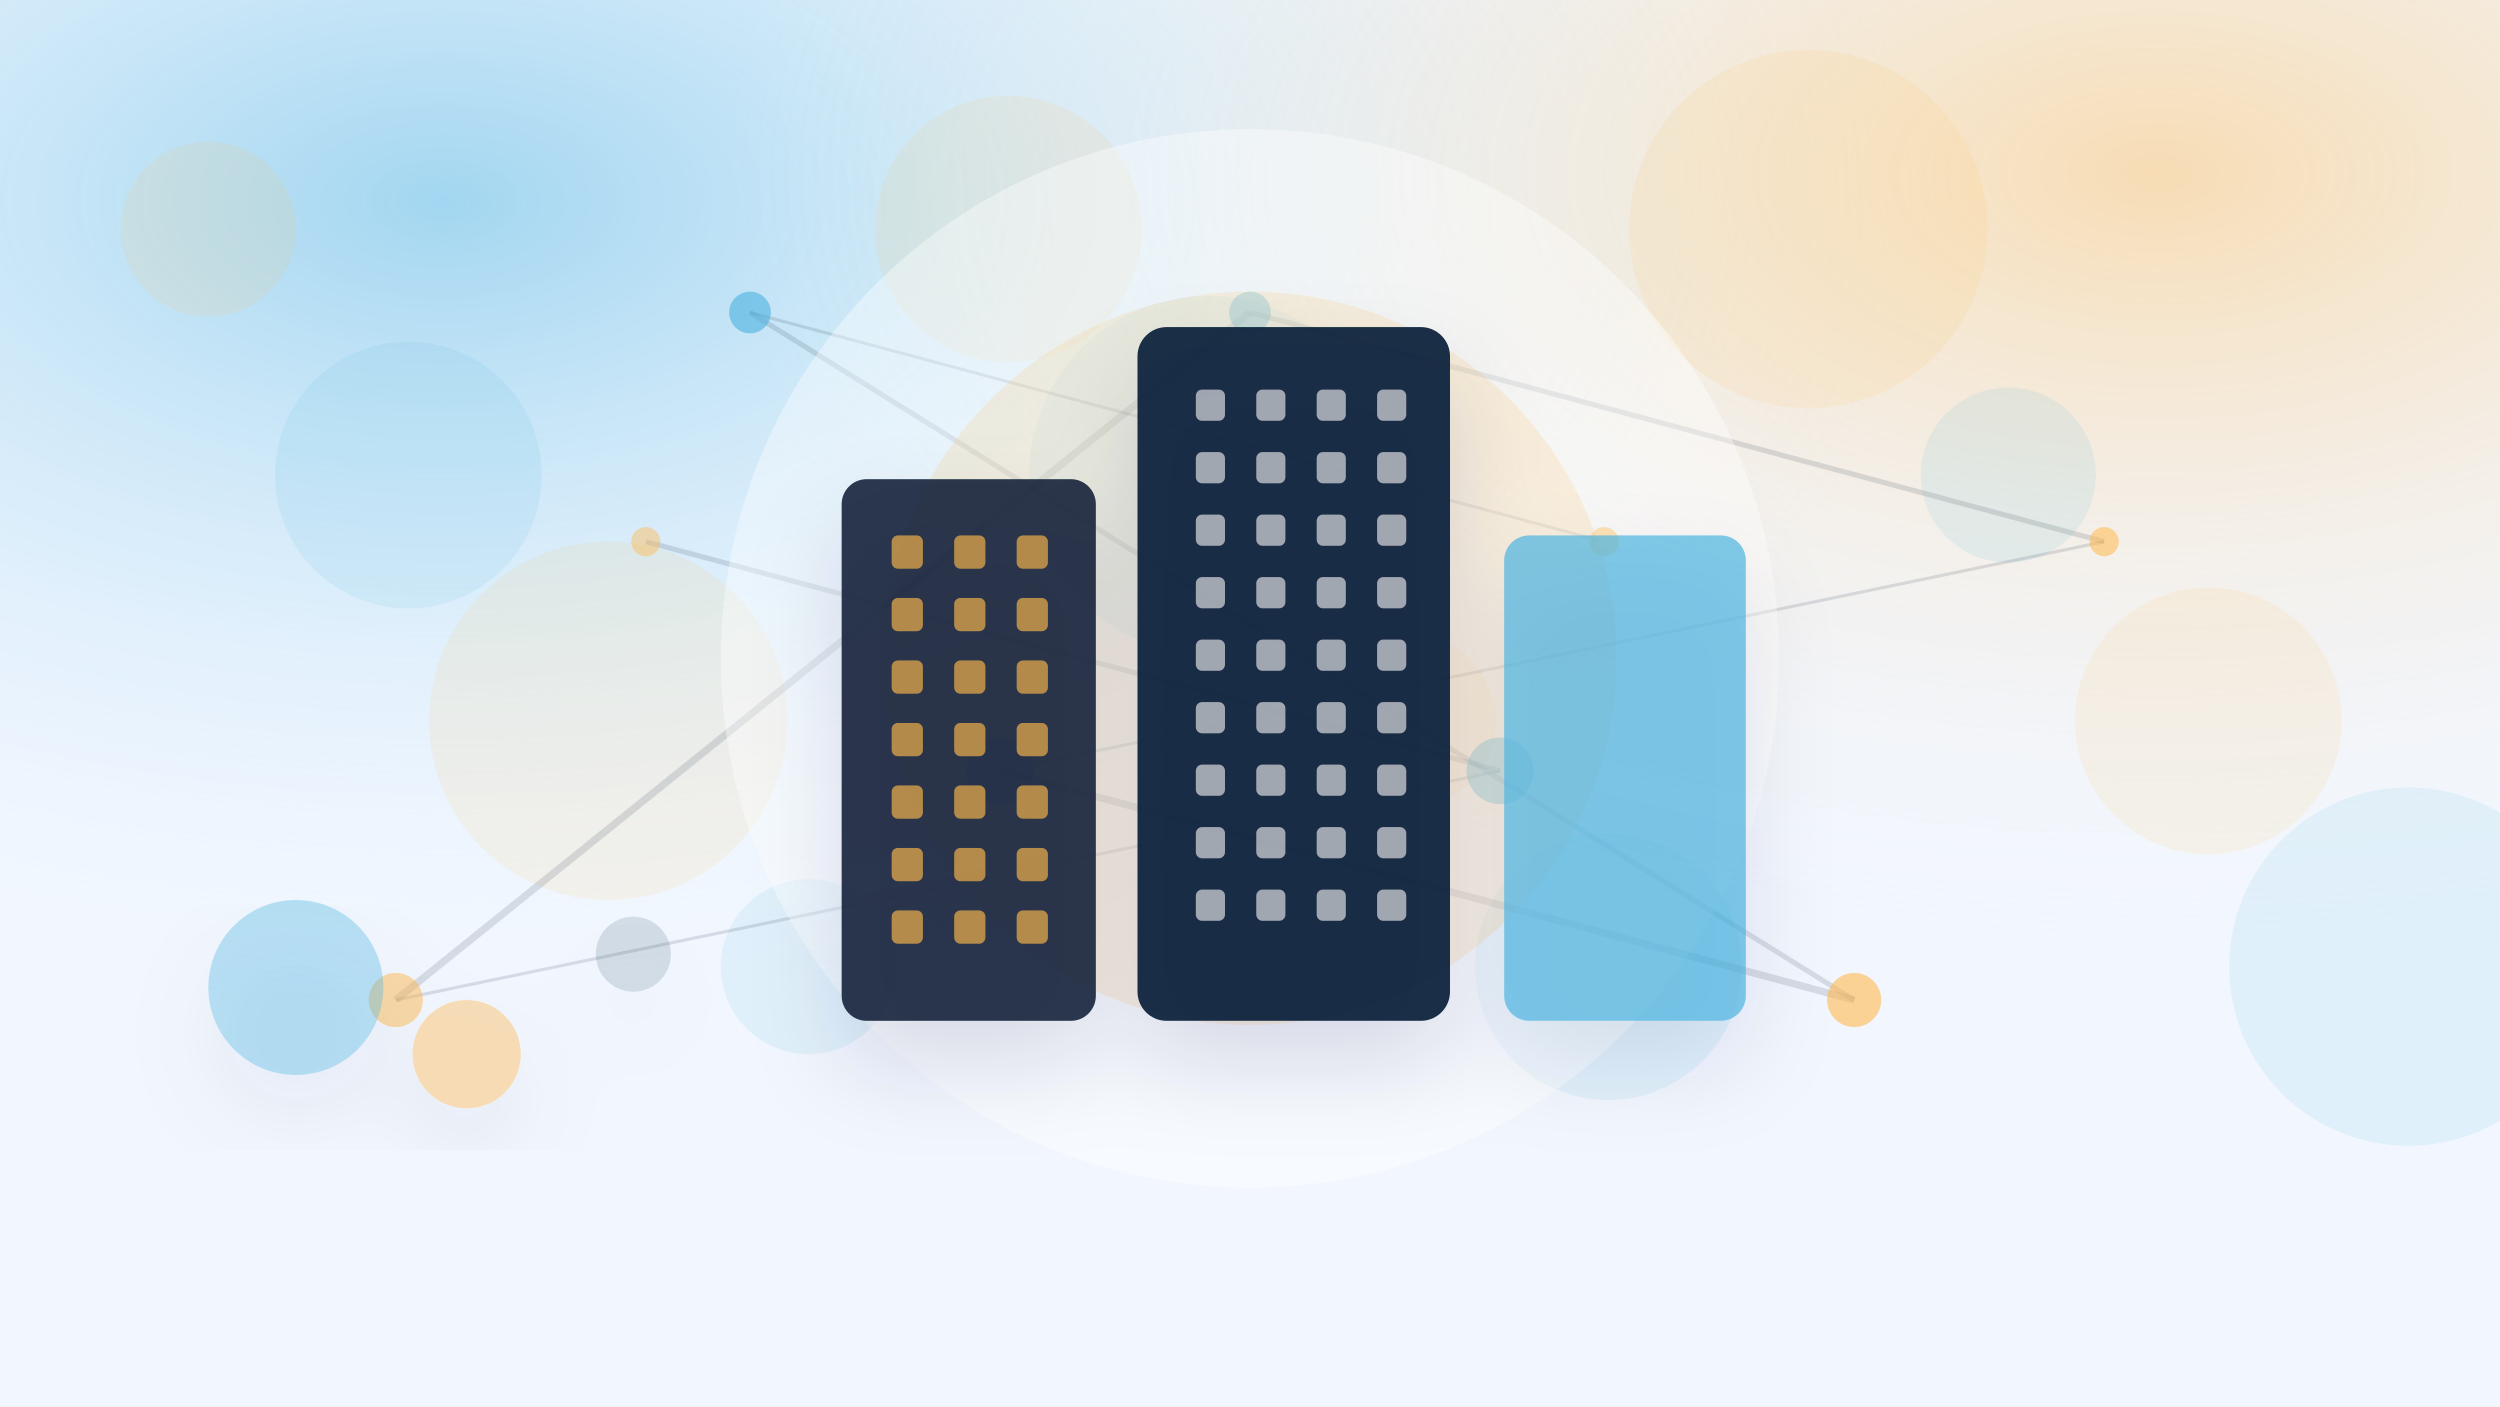
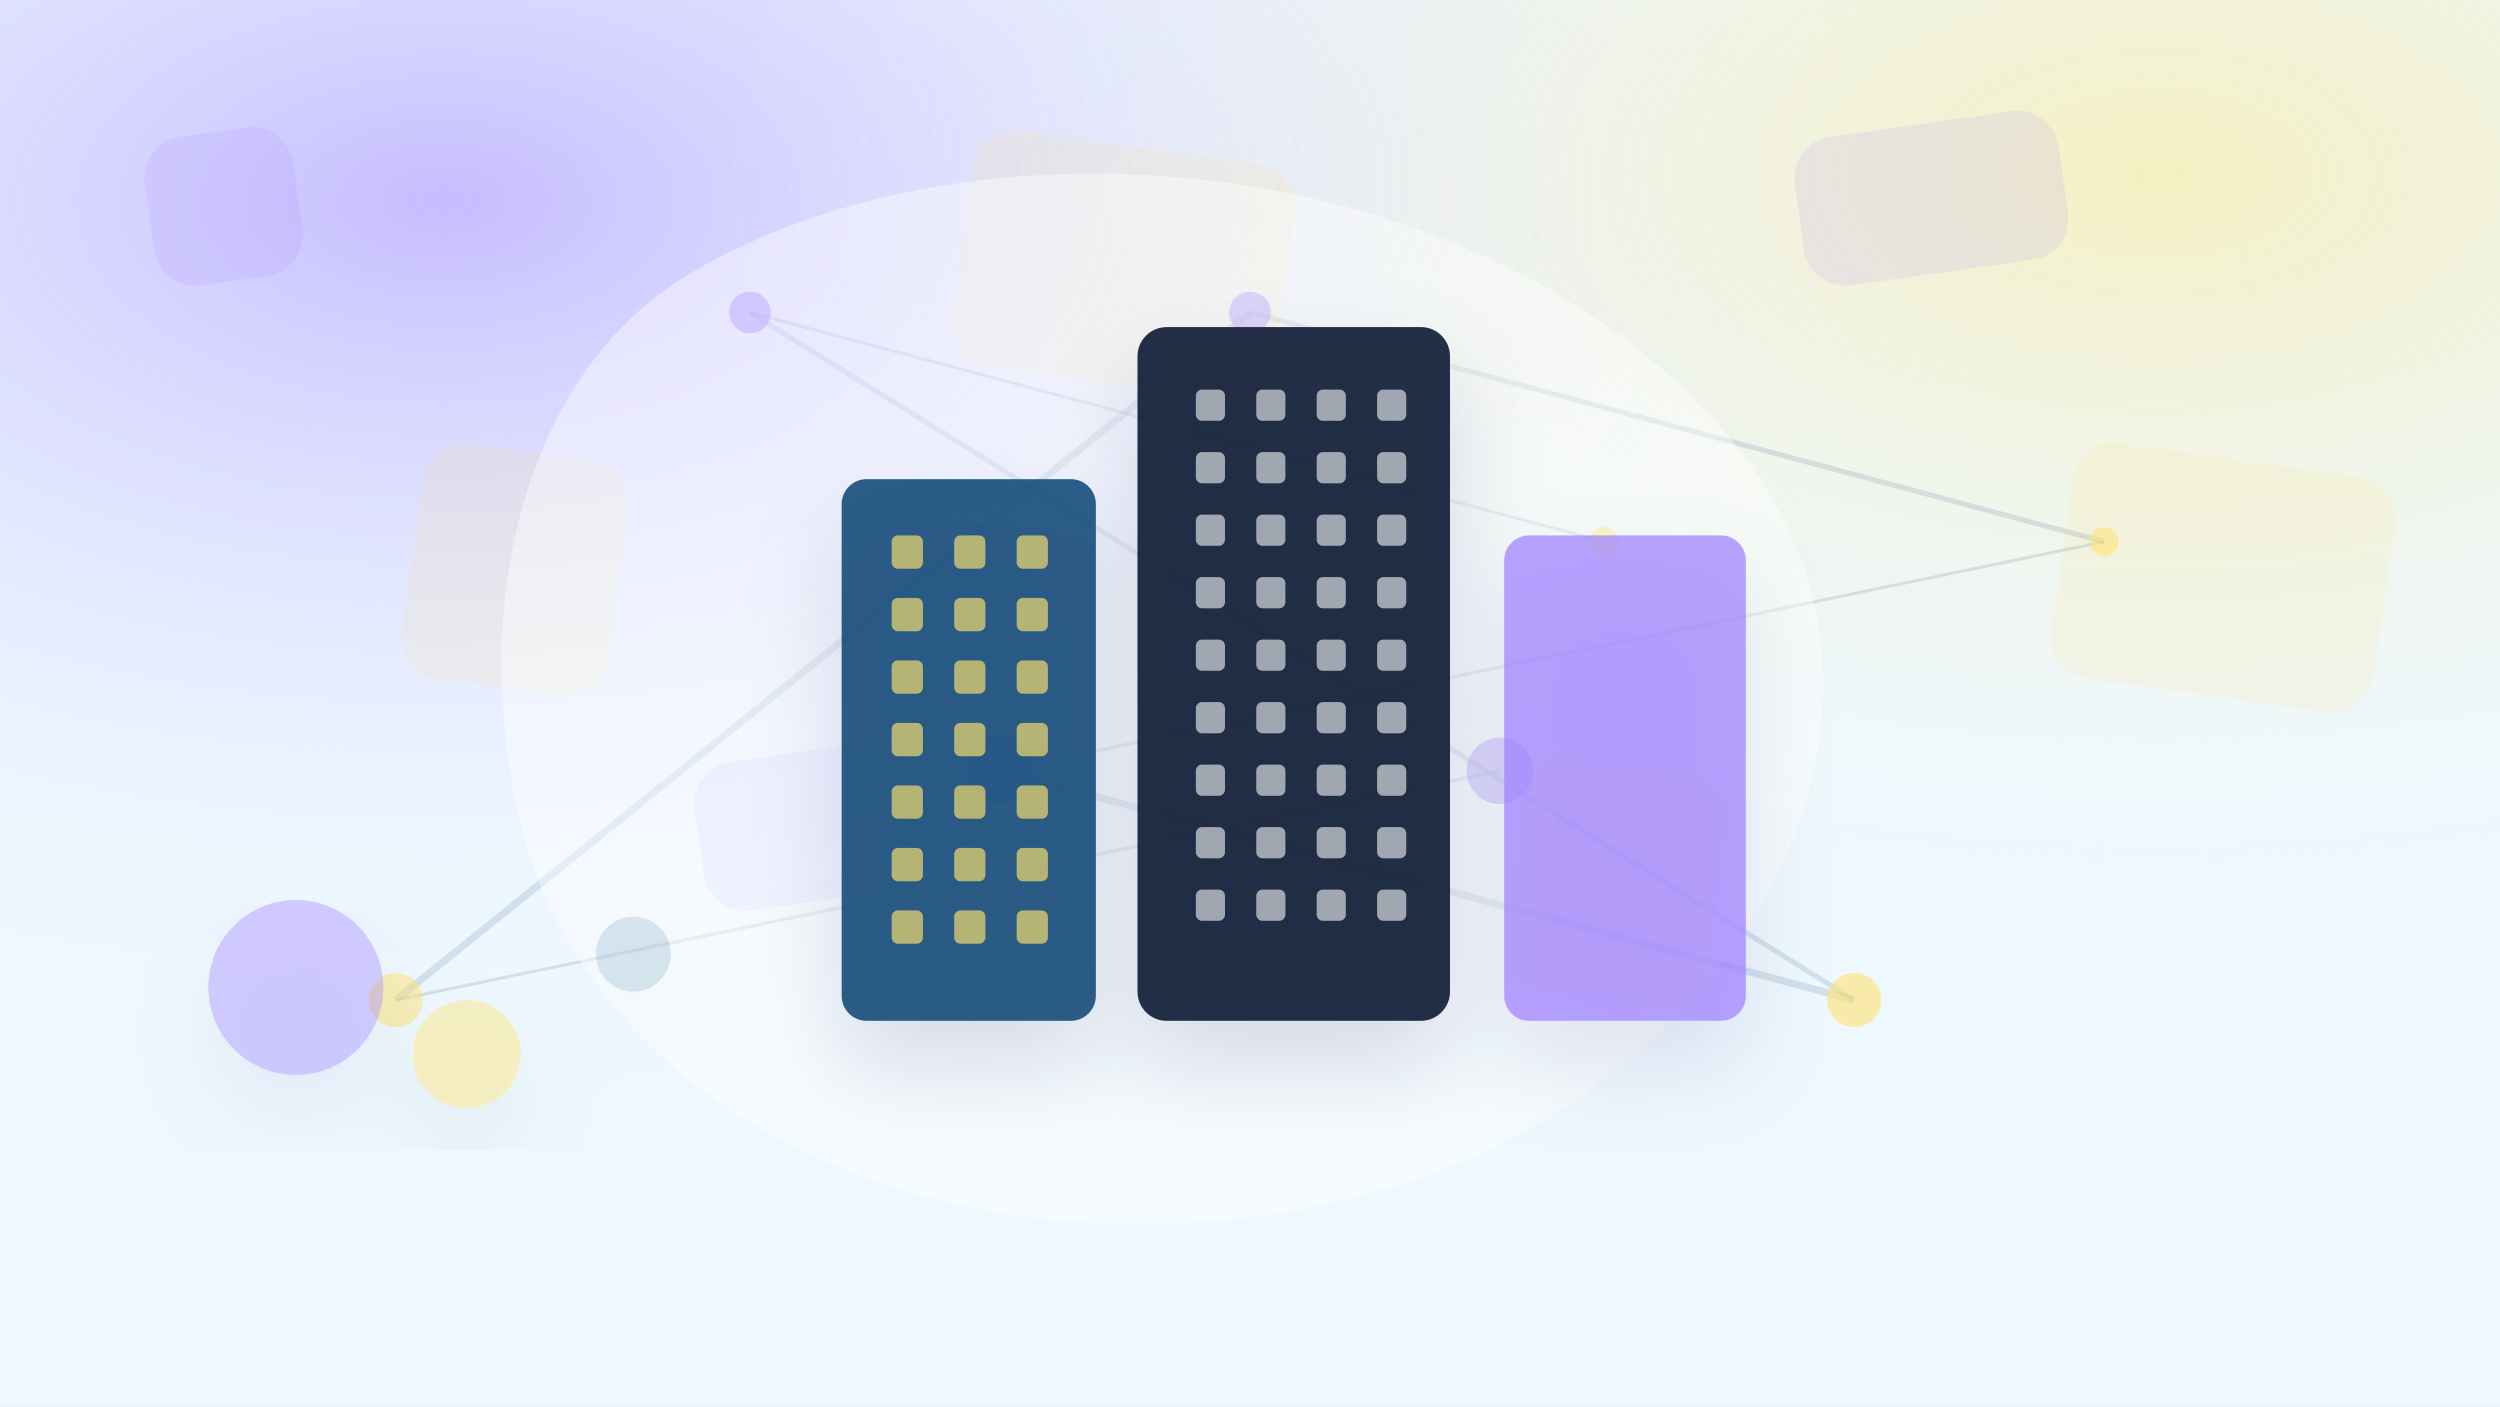
<svg xmlns="http://www.w3.org/2000/svg" width="1200" height="675" viewBox="0 0 1200 675" role="img" aria-labelledby="title desc">
  <defs>
    <radialGradient id="g1" cx="18%" cy="14%" r="60%">
-       <stop stop-color="#4cb2e0" stop-opacity=".48" />
-       <stop offset="1" stop-color="#f2f7ff" stop-opacity="0" />
+       <stop stop-color="#9b7cff" stop-opacity=".48" />
+       <stop offset="1" stop-color="#eef8ff" stop-opacity="0" />
    </radialGradient>
    <radialGradient id="g2" cx="86%" cy="12%" r="58%">
-       <stop stop-color="#ffb84d" stop-opacity=".42" />
-       <stop offset="1" stop-color="#f2f7ff" stop-opacity="0" />
+       <stop stop-color="#ffe36e" stop-opacity=".42" />
+       <stop offset="1" stop-color="#eef8ff" stop-opacity="0" />
    </radialGradient>
    <linearGradient id="split" x1="0" x2="1">
-       <stop stop-color="#f2f7ff" />
-       <stop offset=".55" stop-color="#f2f7ff" />
+       <stop stop-color="#eef8ff" />
+       <stop offset=".55" stop-color="#eef8ff" />
      <stop offset=".55" stop-color="#fffdf2" />
      <stop offset="1" stop-color="#eef8ff" />
    </linearGradient>
    <filter id="shadow" x="-20%" y="-20%" width="140%" height="140%">
      <feDropShadow dx="0" dy="22" stdDeviation="22" flood-color="#12213a" flood-opacity=".14" />
    </filter>
  </defs>
-   <rect width="1200" height="675" fill="#f2f7ff" />
+   <rect width="1200" height="675" fill="#eef8ff" />
  <rect width="1200" height="675" fill="url(#g1)" />
  <rect width="1200" height="675" fill="url(#g2)" />
  <g opacity=".9">
-     <circle cx="100" cy="110" r="42" fill="#ffb84d" opacity=".12" />
-     <circle cx="196" cy="228" r="64" fill="#4cb2e0" opacity=".12" />
-     <circle cx="292" cy="346" r="86" fill="#ffb84d" opacity=".12" />
-     <circle cx="388" cy="464" r="42" fill="#4cb2e0" opacity=".12" />
-     <circle cx="484" cy="110" r="64" fill="#ffb84d" opacity=".12" />
-     <circle cx="580" cy="228" r="86" fill="#4cb2e0" opacity=".12" />
-     <circle cx="676" cy="346" r="42" fill="#ffb84d" opacity=".12" />
-     <circle cx="772" cy="464" r="64" fill="#4cb2e0" opacity=".12" />
-     <circle cx="868" cy="110" r="86" fill="#ffb84d" opacity=".12" />
-     <circle cx="964" cy="228" r="42" fill="#4cb2e0" opacity=".12" />
-     <circle cx="1060" cy="346" r="64" fill="#ffb84d" opacity=".12" />
-     <circle cx="1156" cy="464" r="86" fill="#4cb2e0" opacity=".12" />
+     <rect x="70" y="64" width="72" height="72" rx="20" fill="#9b7cff" opacity=".13" transform="rotate(-8 100 90)" />
+     <rect x="202" y="214" width="100" height="114" rx="20" fill="#ffe36e" opacity=".13" transform="rotate(8 232 240)" />
+     <rect x="334" y="364" width="128" height="72" rx="20" fill="#9b7cff" opacity=".13" transform="rotate(-8 364 390)" />
+     <rect x="466" y="64" width="156" height="114" rx="20" fill="#ffe36e" opacity=".13" transform="rotate(8 496 90)" />
+     <rect x="598" y="214" width="72" height="72" rx="20" fill="#9b7cff" opacity=".13" transform="rotate(-8 628 240)" />
+     <rect x="730" y="364" width="100" height="114" rx="20" fill="#ffe36e" opacity=".13" transform="rotate(8 760 390)" />
+     <rect x="862" y="64" width="128" height="72" rx="20" fill="#9b7cff" opacity=".13" transform="rotate(-8 892 90)" />
+     <rect x="994" y="214" width="156" height="114" rx="20" fill="#ffe36e" opacity=".13" transform="rotate(8 1024 240)" />
  </g>
  <g>
-     <line x1="770" y1="260" x2="360" y2="150" stroke="#12213a" stroke-opacity=".13" stroke-width="1.5" />
-     <line x1="360" y1="150" x2="890" y2="480" stroke="#12213a" stroke-opacity=".13" stroke-width="2.5" />
-     <line x1="890" y1="480" x2="480" y2="370" stroke="#12213a" stroke-opacity=".13" stroke-width="3.5" />
-     <line x1="480" y1="370" x2="1010" y2="260" stroke="#12213a" stroke-opacity=".13" stroke-width="1.5" />
-     <line x1="1010" y1="260" x2="600" y2="150" stroke="#12213a" stroke-opacity=".13" stroke-width="2.5" />
-     <line x1="600" y1="150" x2="190" y2="480" stroke="#12213a" stroke-opacity=".13" stroke-width="3.5" />
-     <line x1="190" y1="480" x2="720" y2="370" stroke="#12213a" stroke-opacity=".13" stroke-width="1.5" />
-     <line x1="720" y1="370" x2="310" y2="260" stroke="#12213a" stroke-opacity=".13" stroke-width="2.5" />
-     <circle cx="770" cy="260" r="7" fill="#ffb84d" opacity="0.64" />
-     <circle cx="360" cy="150" r="10" fill="#4cb2e0" opacity="0.615" />
-     <circle cx="890" cy="480" r="13" fill="#ffb84d" opacity="0.59" />
-     <circle cx="480" cy="370" r="16" fill="#4cb2e0" opacity="0.565" />
-     <circle cx="1010" cy="260" r="7" fill="#ffb84d" opacity="0.54" />
-     <circle cx="600" cy="150" r="10" fill="#4cb2e0" opacity="0.515" />
-     <circle cx="190" cy="480" r="13" fill="#ffb84d" opacity="0.49" />
-     <circle cx="720" cy="370" r="16" fill="#4cb2e0" opacity="0.465" />
-     <circle cx="310" cy="260" r="7" fill="#ffb84d" opacity="0.44" />
+     <line x1="770" y1="260" x2="360" y2="150" stroke="#164b7a" stroke-opacity=".13" stroke-width="1.5" />
+     <line x1="360" y1="150" x2="890" y2="480" stroke="#164b7a" stroke-opacity=".13" stroke-width="2.5" />
+     <line x1="890" y1="480" x2="480" y2="370" stroke="#164b7a" stroke-opacity=".13" stroke-width="3.5" />
+     <line x1="480" y1="370" x2="1010" y2="260" stroke="#164b7a" stroke-opacity=".13" stroke-width="1.5" />
+     <line x1="1010" y1="260" x2="600" y2="150" stroke="#164b7a" stroke-opacity=".13" stroke-width="2.5" />
+     <line x1="600" y1="150" x2="190" y2="480" stroke="#164b7a" stroke-opacity=".13" stroke-width="3.5" />
+     <line x1="190" y1="480" x2="720" y2="370" stroke="#164b7a" stroke-opacity=".13" stroke-width="1.5" />
+     <circle cx="770" cy="260" r="7" fill="#ffe36e" opacity="0.64" />
+     <circle cx="360" cy="150" r="10" fill="#9b7cff" opacity="0.615" />
+     <circle cx="890" cy="480" r="13" fill="#ffe36e" opacity="0.59" />
+     <circle cx="480" cy="370" r="16" fill="#9b7cff" opacity="0.565" />
+     <circle cx="1010" cy="260" r="7" fill="#ffe36e" opacity="0.54" />
+     <circle cx="600" cy="150" r="10" fill="#9b7cff" opacity="0.515" />
+     <circle cx="190" cy="480" r="13" fill="#ffe36e" opacity="0.49" />
+     <circle cx="720" cy="370" r="16" fill="#9b7cff" opacity="0.465" />
  </g>
  <g transform="translate(-300 0)">
-     <circle cx="900" cy="316" r="254" fill="#fff" opacity=".38" />
-     <circle cx="900" cy="316" r="176" fill="#ffb84d" opacity=".16" />
+     <path d="M630 132C770 48 1014 72 1130 210c108 128 8 302-150 356-184 62-396-12-432-178-22-104 6-210 82-256Z" fill="#fff" opacity=".42" />
  </g>
  <g transform="translate(-300 0)" filter="url(#shadow)">
    <g transform="translate(704 125)">
-       <rect x="0" y="105" width="122" height="260" rx="12" fill="#12213a" opacity=".9" />
-       <rect x="142" y="32" width="150" height="333" rx="14" fill="#10203d" opacity=".94" />
-       <rect x="318" y="132" width="116" height="233" rx="12" fill="#4cb2e0" opacity=".7" />
-       <rect x="24" y="132" width="15" height="16" rx="3" fill="#ffb84d" opacity=".65" />
-       <rect x="54" y="132" width="15" height="16" rx="3" fill="#ffb84d" opacity=".65" />
-       <rect x="84" y="132" width="15" height="16" rx="3" fill="#ffb84d" opacity=".65" />
-       <rect x="24" y="162" width="15" height="16" rx="3" fill="#ffb84d" opacity=".65" />
-       <rect x="54" y="162" width="15" height="16" rx="3" fill="#ffb84d" opacity=".65" />
-       <rect x="84" y="162" width="15" height="16" rx="3" fill="#ffb84d" opacity=".65" />
-       <rect x="24" y="192" width="15" height="16" rx="3" fill="#ffb84d" opacity=".65" />
-       <rect x="54" y="192" width="15" height="16" rx="3" fill="#ffb84d" opacity=".65" />
-       <rect x="84" y="192" width="15" height="16" rx="3" fill="#ffb84d" opacity=".65" />
-       <rect x="24" y="222" width="15" height="16" rx="3" fill="#ffb84d" opacity=".65" />
-       <rect x="54" y="222" width="15" height="16" rx="3" fill="#ffb84d" opacity=".65" />
-       <rect x="84" y="222" width="15" height="16" rx="3" fill="#ffb84d" opacity=".65" />
-       <rect x="24" y="252" width="15" height="16" rx="3" fill="#ffb84d" opacity=".65" />
-       <rect x="54" y="252" width="15" height="16" rx="3" fill="#ffb84d" opacity=".65" />
-       <rect x="84" y="252" width="15" height="16" rx="3" fill="#ffb84d" opacity=".65" />
-       <rect x="24" y="282" width="15" height="16" rx="3" fill="#ffb84d" opacity=".65" />
-       <rect x="54" y="282" width="15" height="16" rx="3" fill="#ffb84d" opacity=".65" />
-       <rect x="84" y="282" width="15" height="16" rx="3" fill="#ffb84d" opacity=".65" />
-       <rect x="24" y="312" width="15" height="16" rx="3" fill="#ffb84d" opacity=".65" />
-       <rect x="54" y="312" width="15" height="16" rx="3" fill="#ffb84d" opacity=".65" />
-       <rect x="84" y="312" width="15" height="16" rx="3" fill="#ffb84d" opacity=".65" />
+       <rect x="0" y="105" width="122" height="260" rx="12" fill="#164b7a" opacity=".9" />
+       <rect x="142" y="32" width="150" height="333" rx="14" fill="#12213a" opacity=".94" />
+       <rect x="318" y="132" width="116" height="233" rx="12" fill="#9b7cff" opacity=".7" />
+       <rect x="24" y="132" width="15" height="16" rx="3" fill="#ffe36e" opacity=".65" />
+       <rect x="54" y="132" width="15" height="16" rx="3" fill="#ffe36e" opacity=".65" />
+       <rect x="84" y="132" width="15" height="16" rx="3" fill="#ffe36e" opacity=".65" />
+       <rect x="24" y="162" width="15" height="16" rx="3" fill="#ffe36e" opacity=".65" />
+       <rect x="54" y="162" width="15" height="16" rx="3" fill="#ffe36e" opacity=".65" />
+       <rect x="84" y="162" width="15" height="16" rx="3" fill="#ffe36e" opacity=".65" />
+       <rect x="24" y="192" width="15" height="16" rx="3" fill="#ffe36e" opacity=".65" />
+       <rect x="54" y="192" width="15" height="16" rx="3" fill="#ffe36e" opacity=".65" />
+       <rect x="84" y="192" width="15" height="16" rx="3" fill="#ffe36e" opacity=".65" />
+       <rect x="24" y="222" width="15" height="16" rx="3" fill="#ffe36e" opacity=".65" />
+       <rect x="54" y="222" width="15" height="16" rx="3" fill="#ffe36e" opacity=".65" />
+       <rect x="84" y="222" width="15" height="16" rx="3" fill="#ffe36e" opacity=".65" />
+       <rect x="24" y="252" width="15" height="16" rx="3" fill="#ffe36e" opacity=".65" />
+       <rect x="54" y="252" width="15" height="16" rx="3" fill="#ffe36e" opacity=".65" />
+       <rect x="84" y="252" width="15" height="16" rx="3" fill="#ffe36e" opacity=".65" />
+       <rect x="24" y="282" width="15" height="16" rx="3" fill="#ffe36e" opacity=".65" />
+       <rect x="54" y="282" width="15" height="16" rx="3" fill="#ffe36e" opacity=".65" />
+       <rect x="84" y="282" width="15" height="16" rx="3" fill="#ffe36e" opacity=".65" />
+       <rect x="24" y="312" width="15" height="16" rx="3" fill="#ffe36e" opacity=".65" />
+       <rect x="54" y="312" width="15" height="16" rx="3" fill="#ffe36e" opacity=".65" />
+       <rect x="84" y="312" width="15" height="16" rx="3" fill="#ffe36e" opacity=".65" />
      <rect x="170" y="62" width="14" height="15" rx="3" fill="#fff" opacity=".58" />
      <rect x="199" y="62" width="14" height="15" rx="3" fill="#fff" opacity=".58" />
      <rect x="228" y="62" width="14" height="15" rx="3" fill="#fff" opacity=".58" />
      <rect x="257" y="62" width="14" height="15" rx="3" fill="#fff" opacity=".58" />
      <rect x="170" y="92" width="14" height="15" rx="3" fill="#fff" opacity=".58" />
      <rect x="199" y="92" width="14" height="15" rx="3" fill="#fff" opacity=".58" />
      <rect x="228" y="92" width="14" height="15" rx="3" fill="#fff" opacity=".58" />
      <rect x="257" y="92" width="14" height="15" rx="3" fill="#fff" opacity=".58" />
      <rect x="170" y="122" width="14" height="15" rx="3" fill="#fff" opacity=".58" />
      <rect x="199" y="122" width="14" height="15" rx="3" fill="#fff" opacity=".58" />
      <rect x="228" y="122" width="14" height="15" rx="3" fill="#fff" opacity=".58" />
      <rect x="257" y="122" width="14" height="15" rx="3" fill="#fff" opacity=".58" />
      <rect x="170" y="152" width="14" height="15" rx="3" fill="#fff" opacity=".58" />
      <rect x="199" y="152" width="14" height="15" rx="3" fill="#fff" opacity=".58" />
      <rect x="228" y="152" width="14" height="15" rx="3" fill="#fff" opacity=".58" />
      <rect x="257" y="152" width="14" height="15" rx="3" fill="#fff" opacity=".58" />
      <rect x="170" y="182" width="14" height="15" rx="3" fill="#fff" opacity=".58" />
      <rect x="199" y="182" width="14" height="15" rx="3" fill="#fff" opacity=".58" />
      <rect x="228" y="182" width="14" height="15" rx="3" fill="#fff" opacity=".58" />
      <rect x="257" y="182" width="14" height="15" rx="3" fill="#fff" opacity=".58" />
      <rect x="170" y="212" width="14" height="15" rx="3" fill="#fff" opacity=".58" />
      <rect x="199" y="212" width="14" height="15" rx="3" fill="#fff" opacity=".58" />
      <rect x="228" y="212" width="14" height="15" rx="3" fill="#fff" opacity=".58" />
      <rect x="257" y="212" width="14" height="15" rx="3" fill="#fff" opacity=".58" />
      <rect x="170" y="242" width="14" height="15" rx="3" fill="#fff" opacity=".58" />
      <rect x="199" y="242" width="14" height="15" rx="3" fill="#fff" opacity=".58" />
      <rect x="228" y="242" width="14" height="15" rx="3" fill="#fff" opacity=".58" />
      <rect x="257" y="242" width="14" height="15" rx="3" fill="#fff" opacity=".58" />
      <rect x="170" y="272" width="14" height="15" rx="3" fill="#fff" opacity=".58" />
      <rect x="199" y="272" width="14" height="15" rx="3" fill="#fff" opacity=".58" />
      <rect x="228" y="272" width="14" height="15" rx="3" fill="#fff" opacity=".58" />
      <rect x="257" y="272" width="14" height="15" rx="3" fill="#fff" opacity=".58" />
      <rect x="170" y="302" width="14" height="15" rx="3" fill="#fff" opacity=".58" />
      <rect x="199" y="302" width="14" height="15" rx="3" fill="#fff" opacity=".58" />
      <rect x="228" y="302" width="14" height="15" rx="3" fill="#fff" opacity=".58" />
      <rect x="257" y="302" width="14" height="15" rx="3" fill="#fff" opacity=".58" />
    </g>
  </g>
  <g filter="url(#shadow)" opacity=".82">
-     <circle cx="142" cy="474" r="42" fill="#4cb2e0" opacity=".44" />
-     <circle cx="224" cy="506" r="26" fill="#ffb84d" opacity=".5" />
-     <circle cx="304" cy="458" r="18" fill="#12213a" opacity=".16" />
+     <circle cx="142" cy="474" r="42" fill="#9b7cff" opacity=".44" />
+     <circle cx="224" cy="506" r="26" fill="#ffe36e" opacity=".5" />
+     <circle cx="304" cy="458" r="18" fill="#164b7a" opacity=".16" />
  </g>
</svg>
